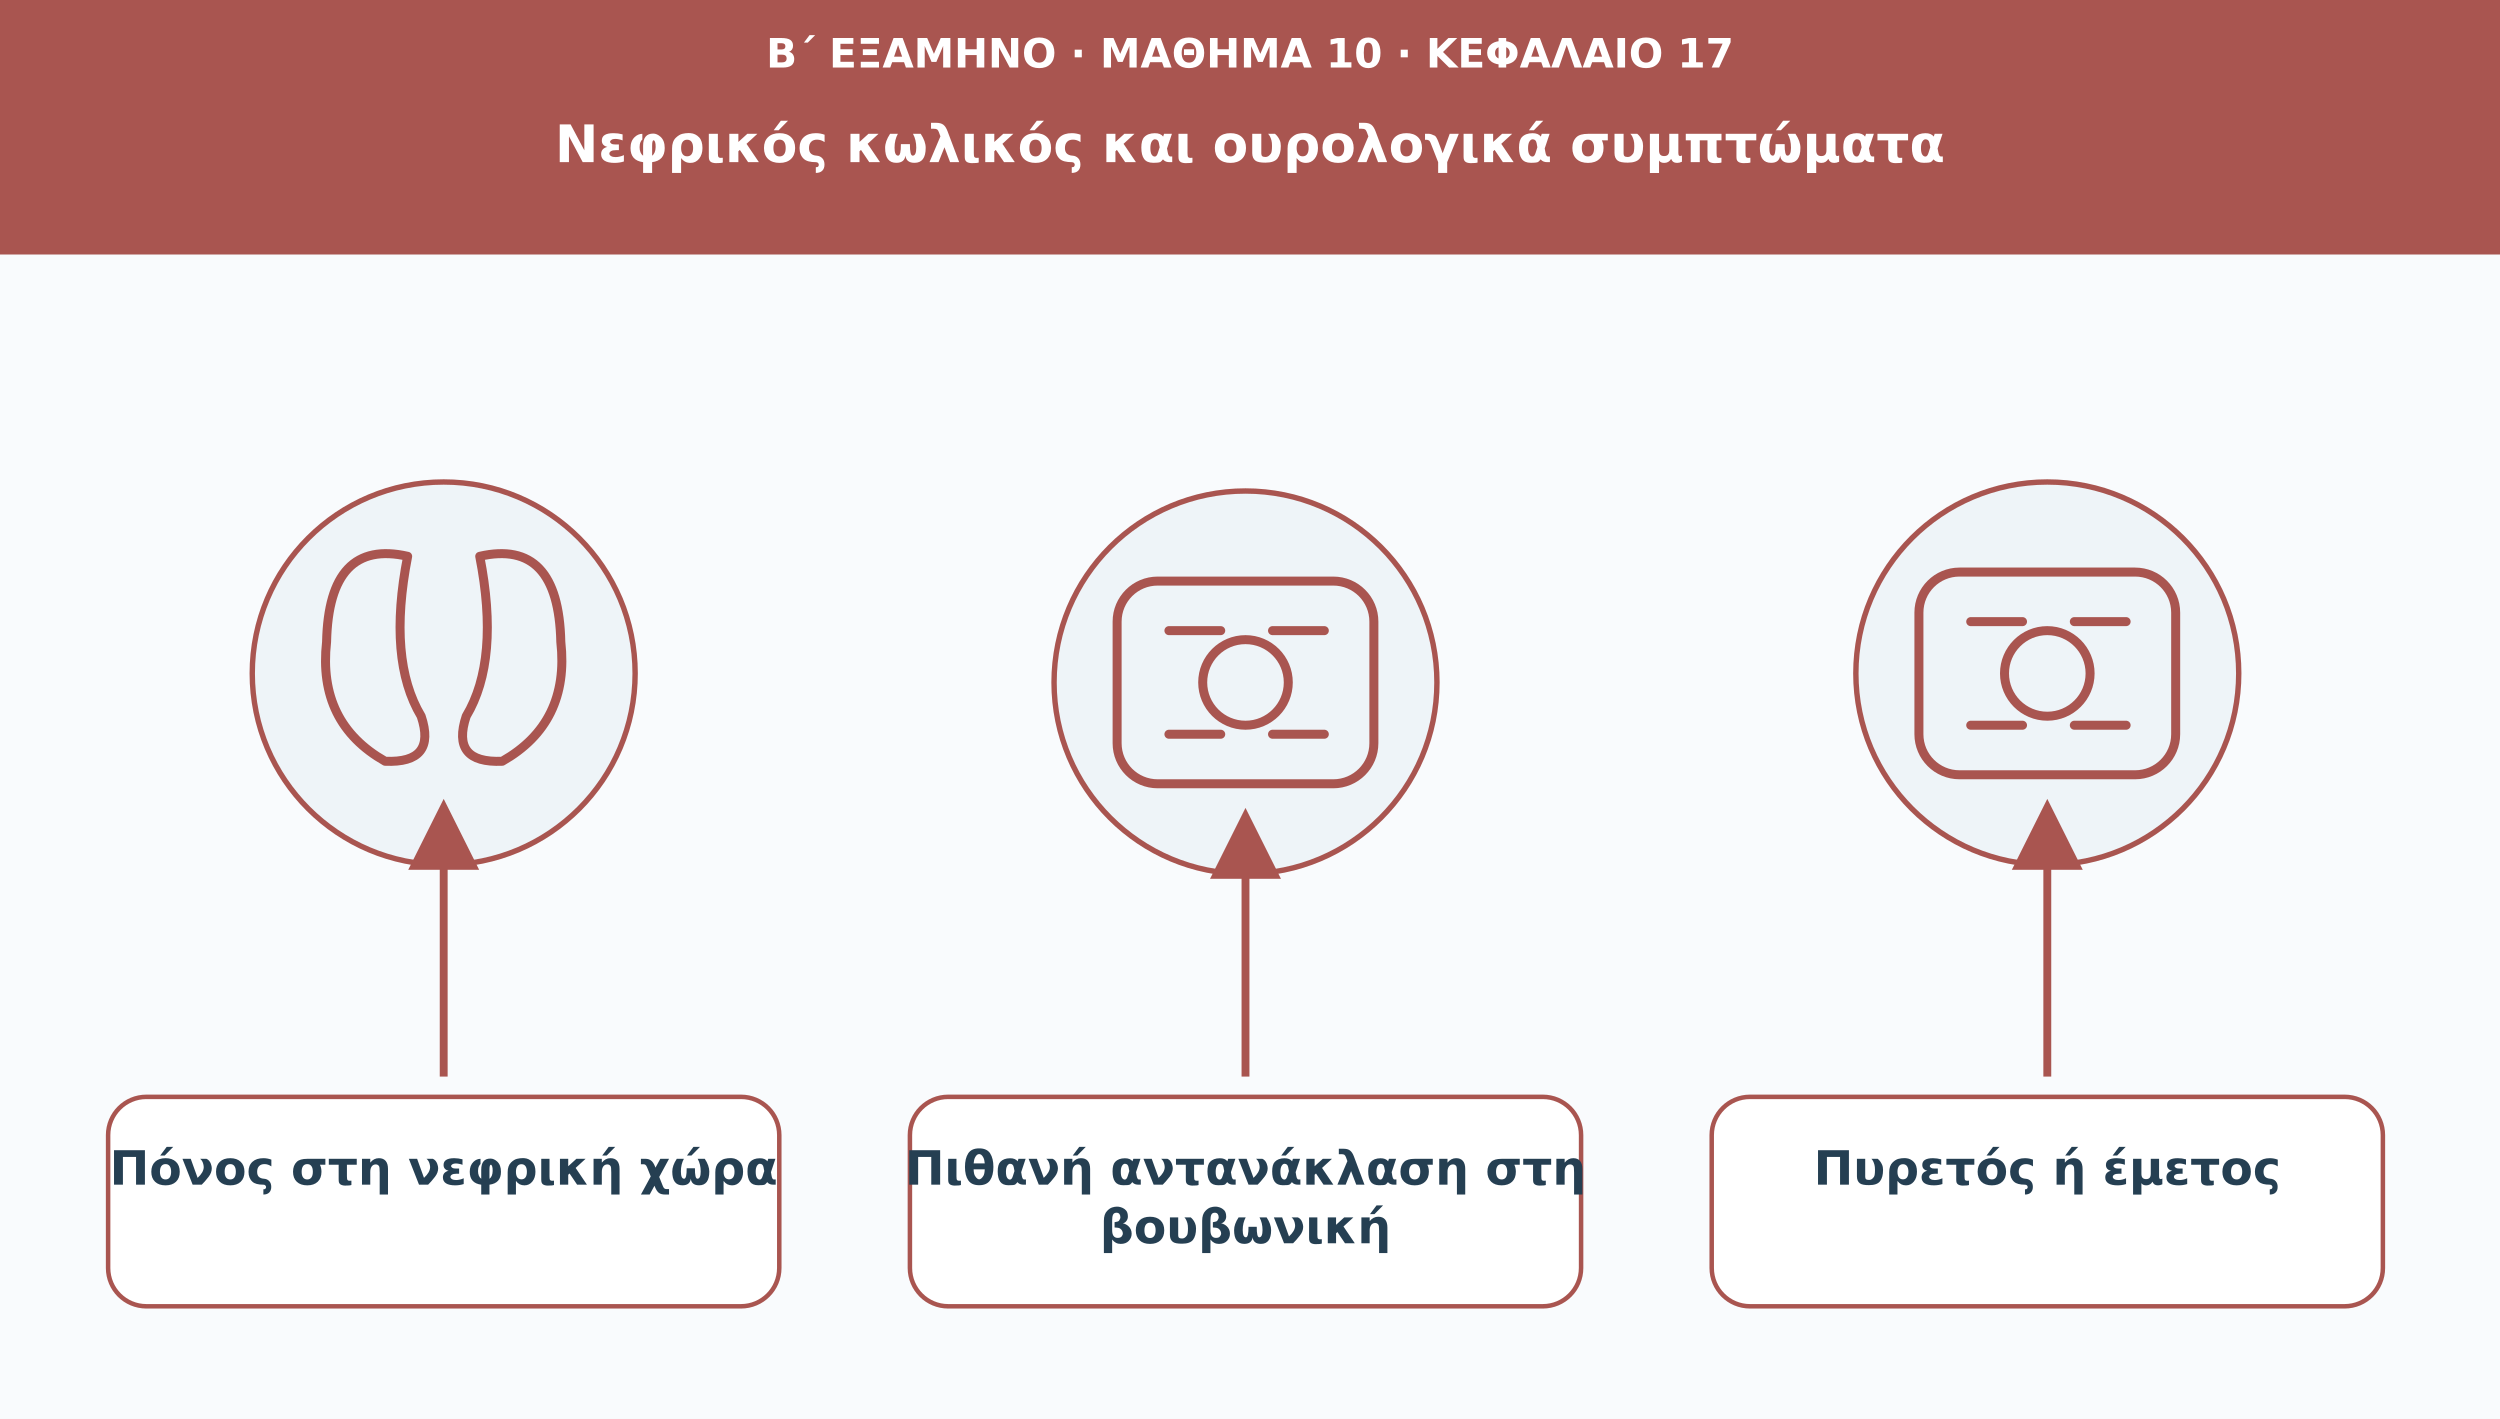
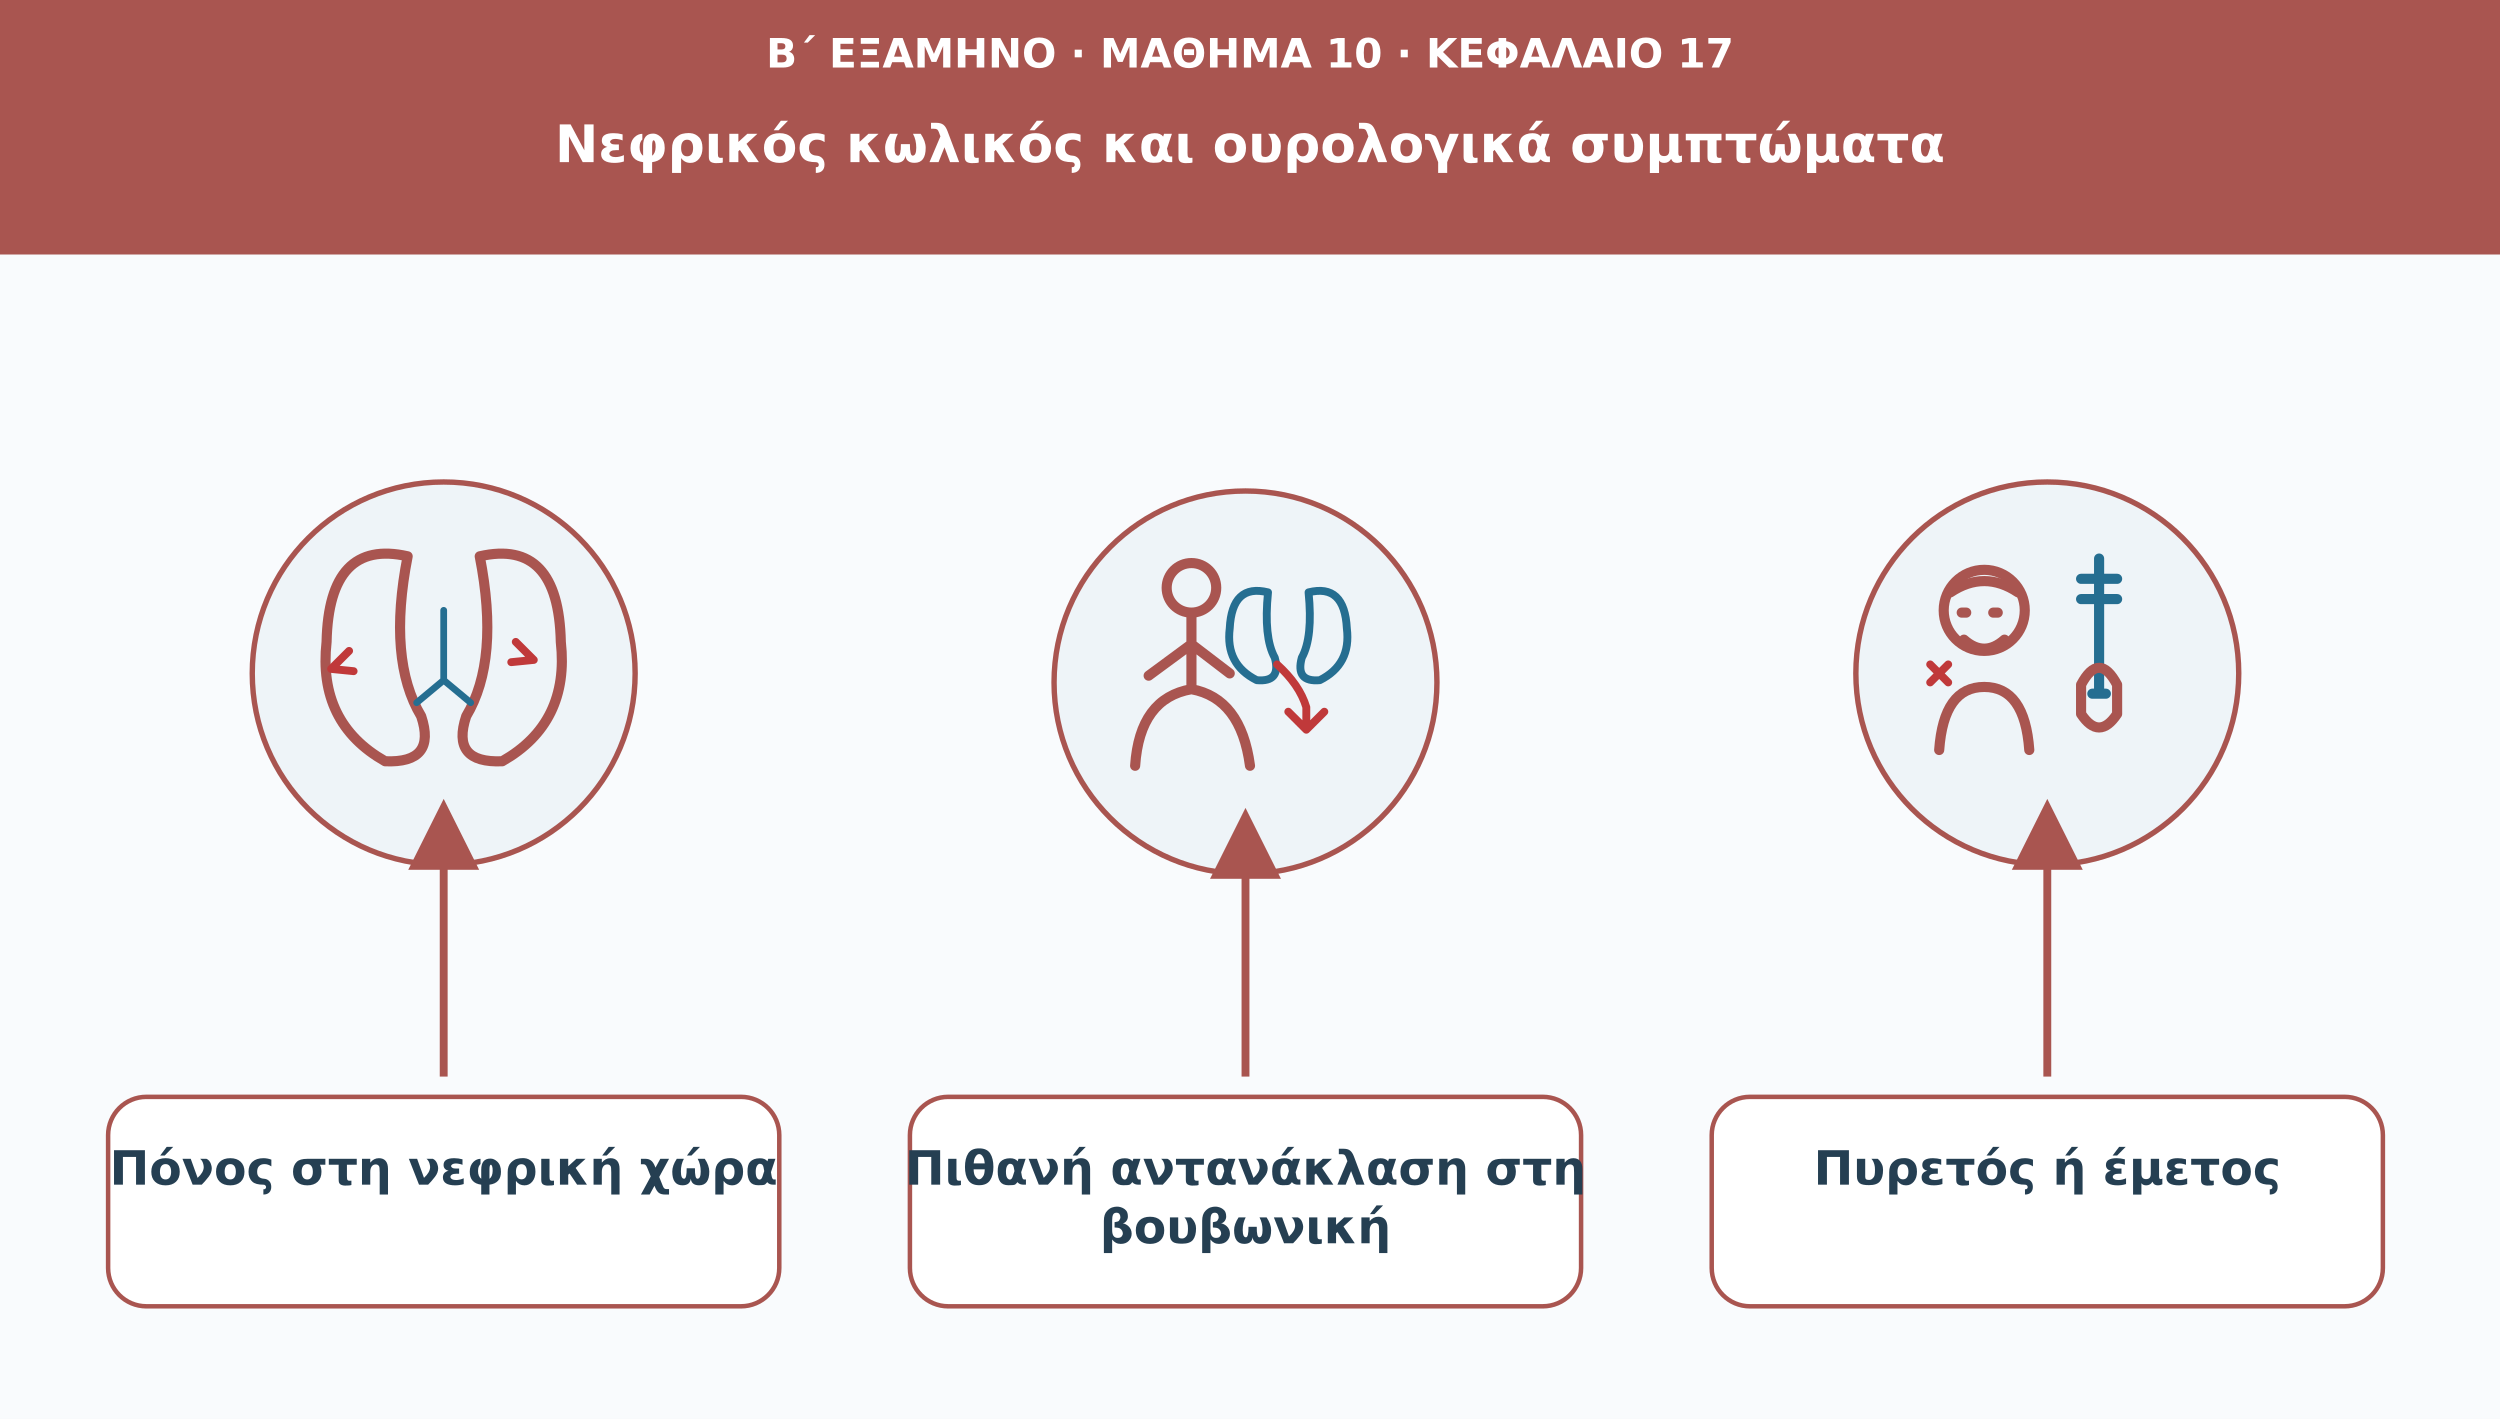
<svg xmlns="http://www.w3.org/2000/svg" viewBox="0 0 1110 630" role="img" aria-labelledby="t d">
  <defs>
    <marker id="arr" viewBox="0 0 10 10" markerWidth="9" markerHeight="9" refX="8" refY="5" orient="auto">
      <path d="M0 0L10 5L0 10Z" fill="#a95550" />
    </marker>
  </defs>
  <rect width="1110" height="630" fill="#f9fbfd" />
  <rect width="1110" height="113" fill="#a95550" />
  <text x="555" y="30" font-family="DejaVu Sans,Arial,sans-serif" font-size="18" fill="#ffffff" font-weight="690" text-anchor="middle">Β΄ ΕΞΑΜΗΝΟ · ΜΑΘΗΜΑ 10 · ΚΕΦΑΛΑΙΟ 17</text>
  <text x="555" y="72" font-family="DejaVu Sans,Arial,sans-serif" font-size="23" fill="#ffffff" font-weight="720" text-anchor="middle">Νεφρικός κωλικός και ουρολογικά συμπτώματα</text>
  <circle cx="197" cy="299" r="85" fill="#eef4f8" stroke="#a95550" stroke-width="2.4" />
-   <g transform="translate(197 299)" fill="none" stroke="#a95550" stroke-width="4" stroke-linecap="round" stroke-linejoin="round">
+   <g transform="translate(197 299)" fill="none" stroke="#a95550" stroke-width="4.5" stroke-linecap="round" stroke-linejoin="round">
    <path d="M-16-52q-35-8-36 38q-4 36 26 53q23 1 16-20q-15-25-6-71Zm32 0q35-8 36 38q4 36-26 53q-23 1-16-20q15-25 6-71Z" />
+     <path d="M-42-10l-8 8 10 1m72-13 8 8-10 1" stroke="#c0393a" stroke-width="3.5" />
+     <path d="M0-28v31m0 0-12 10m12-10 12 10" stroke="#256e91" stroke-width="3" />
  </g>
  <path d="M197 478L197 361" stroke="#a95550" stroke-width="3.5" marker-end="url(#arr)" />
  <rect x="48" y="487" width="298" height="93" rx="17" fill="#ffffff" stroke="#a95550" stroke-width="2" />
  <text x="197" y="526" font-family="DejaVu Sans,Arial,sans-serif" font-size="21" fill="#253f52" font-weight="700" text-anchor="middle">Πόνος στη νεφρική χώρα</text>
  <circle cx="553" cy="303" r="85" fill="#eef4f8" stroke="#a95550" stroke-width="2.4" />
-   <g transform="translate(553 303)" fill="none" stroke="#a95550" stroke-width="4" stroke-linecap="round" stroke-linejoin="round">
-     <rect x="-57" y="-45" width="114" height="90" rx="18" />
-     <circle r="19" />
-     <path d="M-34-23h23m23 0h23m-69 46h23m23 0h23" />
+   <g transform="translate(553 303)" fill="none" stroke="#a95550" stroke-width="4.5" stroke-linecap="round" stroke-linejoin="round">
+     <circle cx="-24" cy="-42" r="11" />
+     <path d="M-24-30v33m0-20-19 14m19-14 17 13m-17 7q-23 4-25 34m25-34q22 4 26 34" />
+     <path d="M10-40q-16-4-17 16q-2 16 12 23q11 1 8-10-5-9-3-29Zm18 0q16-4 17 16 2 16-12 23-11 1-8-10 5-9 3-29Z" stroke="#256e91" stroke-width="3.5" />
+     <path d="M14-8q10 9 13 19m0 0v10m-8-8 8 8 8-8" stroke="#c0393a" stroke-width="3.5" />
  </g>
  <path d="M553 478L553 365" stroke="#a95550" stroke-width="3.5" marker-end="url(#arr)" />
  <rect x="404" y="487" width="298" height="93" rx="17" fill="#ffffff" stroke="#a95550" stroke-width="2" />
  <text x="553" y="526" font-family="DejaVu Sans,Arial,sans-serif" font-size="21" fill="#253f52" font-weight="700" text-anchor="middle">Πιθανή αντανάκλαση στη</text>
  <text x="553" y="552" font-family="DejaVu Sans,Arial,sans-serif" font-size="21" fill="#253f52" font-weight="700" text-anchor="middle">βουβωνική</text>
  <circle cx="909" cy="299" r="85" fill="#eef4f8" stroke="#a95550" stroke-width="2.4" />
-   <g transform="translate(909 299)" fill="none" stroke="#a95550" stroke-width="4" stroke-linecap="round" stroke-linejoin="round">
-     <rect x="-57" y="-45" width="114" height="90" rx="18" />
-     <circle r="19" />
-     <path d="M-34-23h23m23 0h23m-69 46h23m23 0h23" />
+   <g transform="translate(909 299)" fill="none" stroke="#a95550" stroke-width="4.5" stroke-linecap="round" stroke-linejoin="round">
+     <circle cx="-28" cy="-28" r="18" />
+     <path d="M-43-36q15-10 30 0m-25 9h2m12 0h2m-15 12q9 8 18 0" />
+     <path d="M23-51v60m-8-51h16m-16 9h16m-11 42h6" stroke="#256e91" />
+     <path d="M15 5q8-15 16 0v13q-8 12-16 0Z" />
+     <path d="M-48 34q2-28 20-28t20 28" />
+     <path d="M-52-4l8 8m0-8-8 8" stroke="#c0393a" stroke-width="3.5" />
  </g>
  <path d="M909 478L909 361" stroke="#a95550" stroke-width="3.5" marker-end="url(#arr)" />
  <rect x="760" y="487" width="298" height="93" rx="17" fill="#ffffff" stroke="#a95550" stroke-width="2" />
  <text x="909" y="526" font-family="DejaVu Sans,Arial,sans-serif" font-size="21" fill="#253f52" font-weight="700" text-anchor="middle">Πυρετός ή έμετος</text>
</svg>
